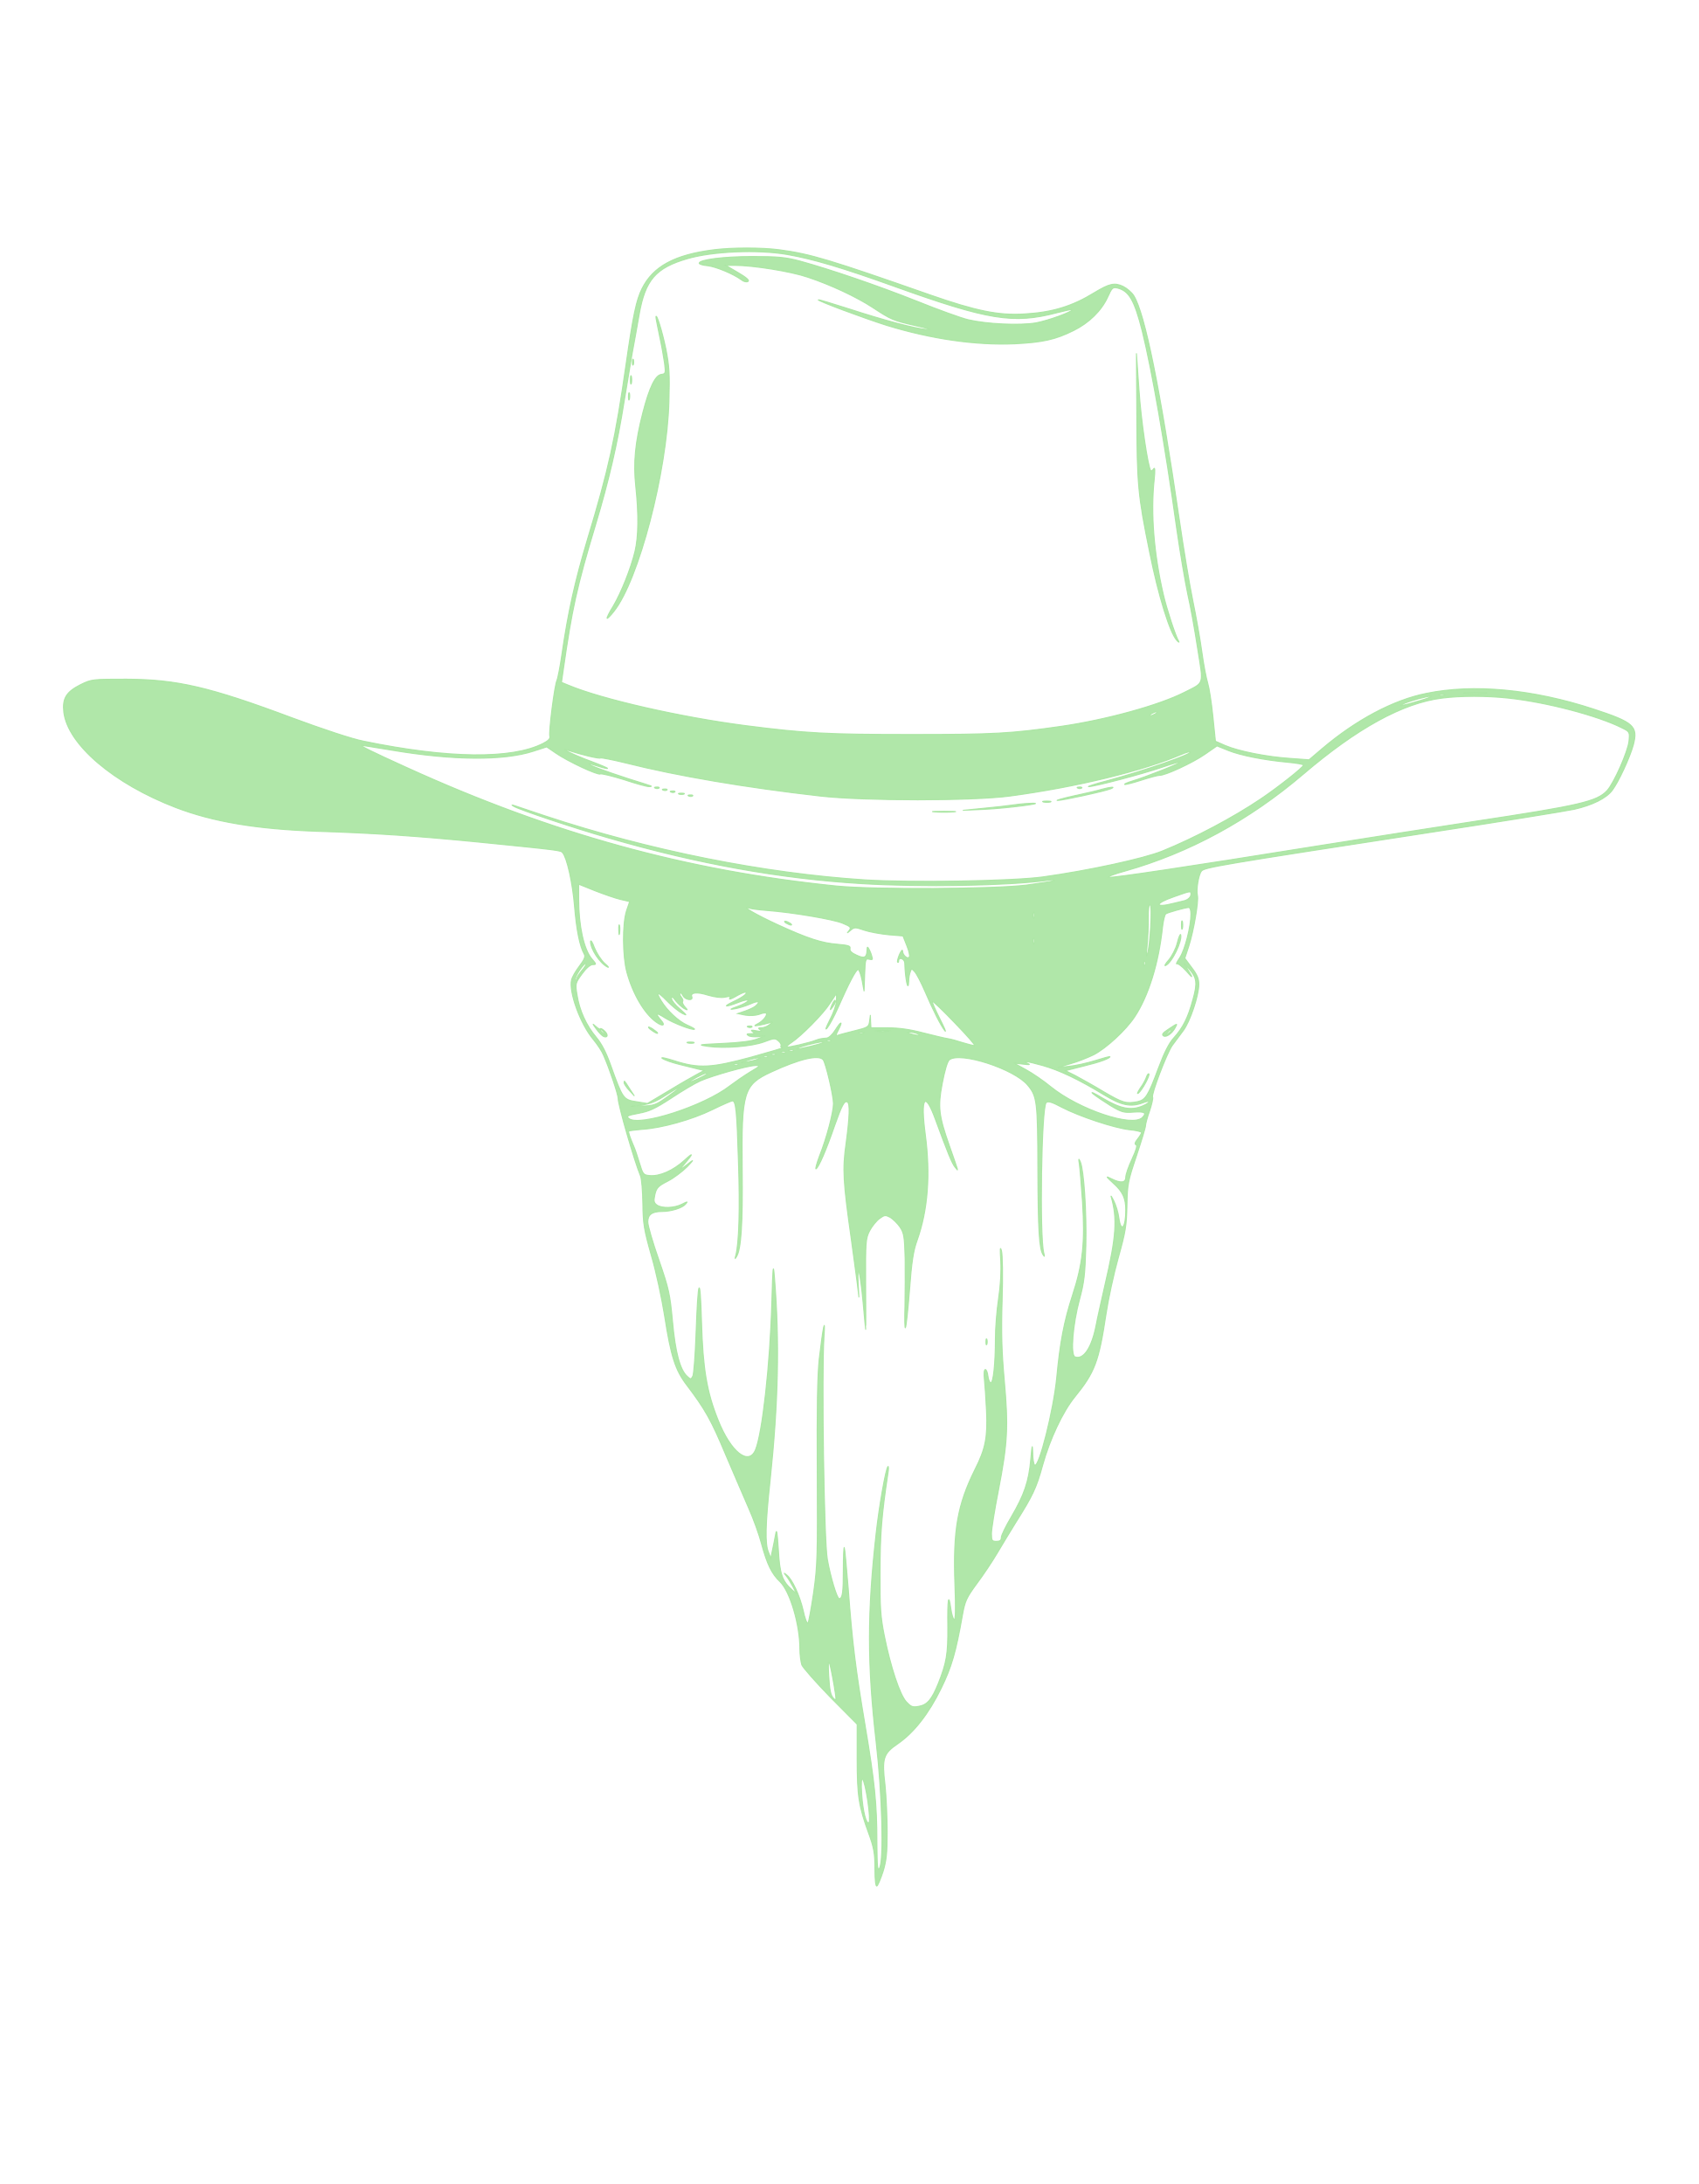
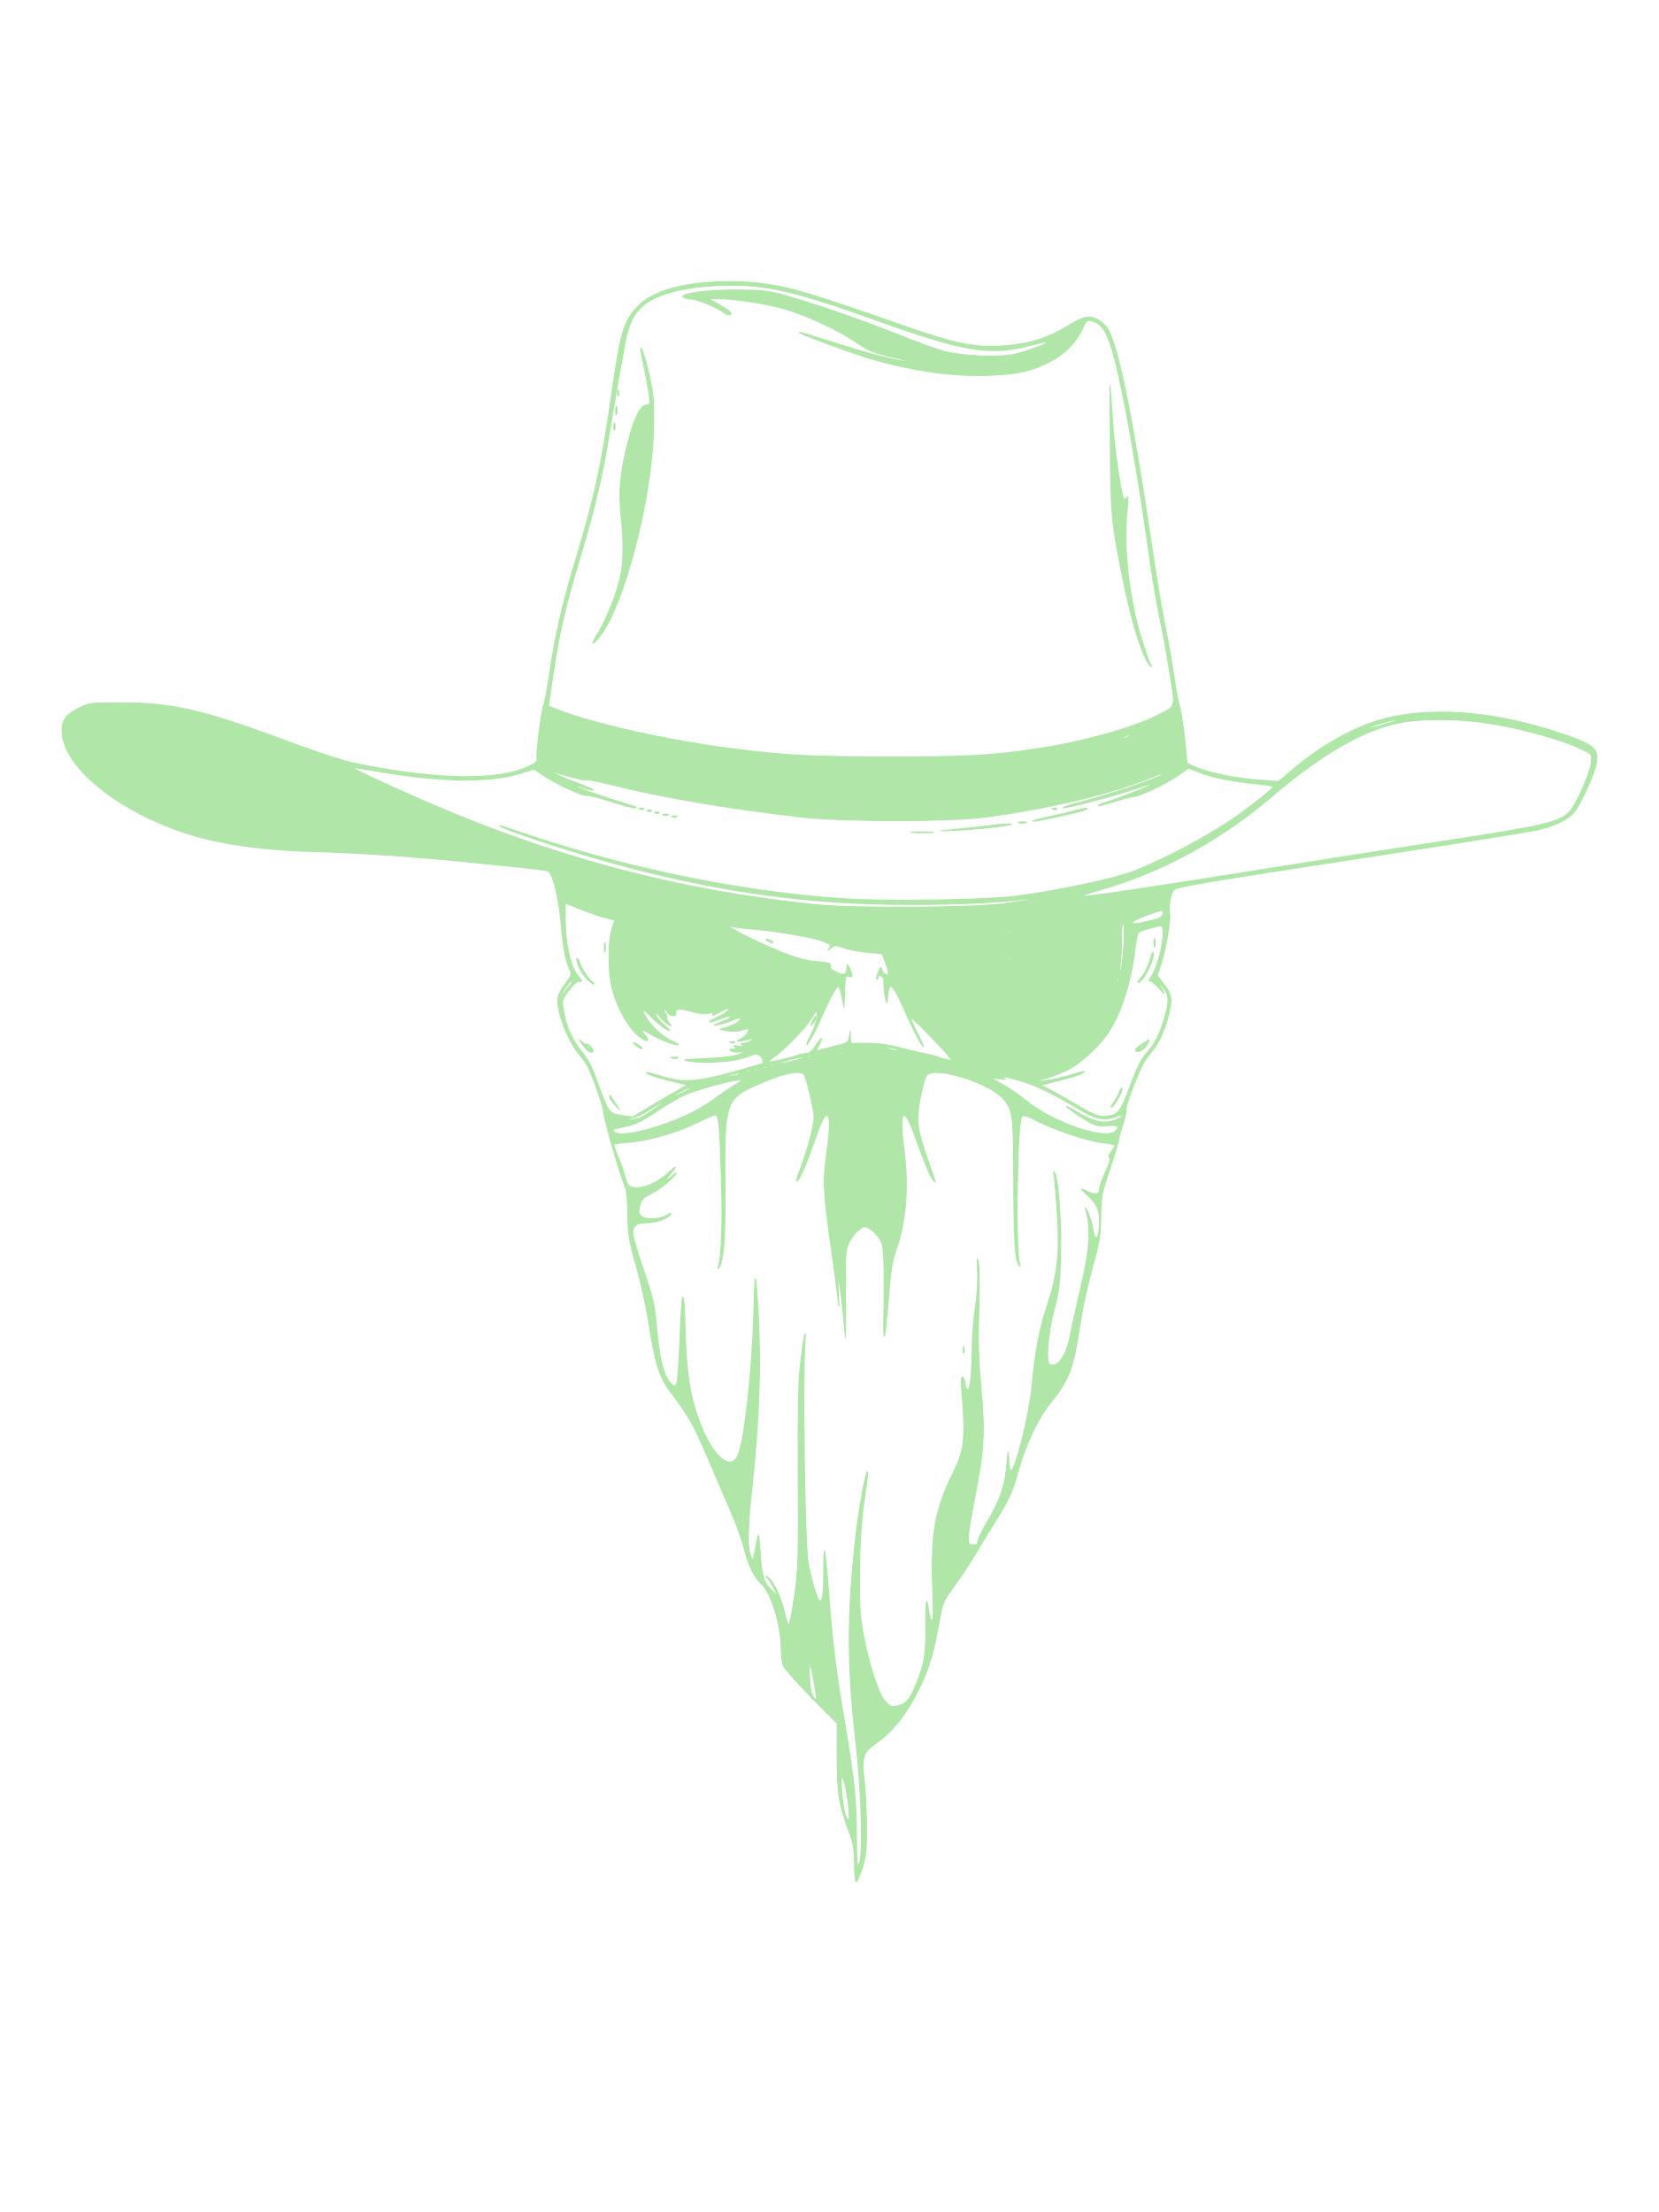
- <svg xmlns="http://www.w3.org/2000/svg" version="1.0" width="350pt" height="450pt" viewBox="0 0 860 939" preserveAspectRatio="xMidYMid meet">
+ <svg xmlns="http://www.w3.org/2000/svg" version="1.0" width="225pt" height="300pt" viewBox="0 0 860 939" preserveAspectRatio="xMidYMid meet">
  <g transform="translate(0,939) scale(0.1,-0.1)" fill="#A8E4A0" fill-opacity="0.9" stroke="#A8E4A0" stroke-width="5" stroke-opacity="0.9">
    <path d="M3613 8959 c-197 -25 -306 -84 -362 -196 -29 -58 -45 -132 -81 -383 -54 -377 -89 -535 -195 -885 -63 -210 -99 -370 -130 -585 -9 -63 -21 -122 -25 -131 -12 -22 -43 -267 -36 -284 3 -10 -8 -22 -34 -35 -158 -81 -482 -77 -908 11 -58 11 -205 60 -362 118 -419 157 -585 195 -840 196 -172 0 -176 0 -233 -28 -71 -36 -92 -69 -84 -139 20 -164 252 -362 567 -483 188 -72 407 -109 710 -120 293 -9 521 -25 825 -55 419 -42 414 -42 424 -54 22 -27 50 -151 60 -271 10 -120 26 -201 49 -242 7 -12 1 -27 -24 -60 -19 -25 -37 -56 -40 -70 -15 -60 44 -224 110 -302 20 -24 44 -60 52 -80 32 -73 74 -200 74 -220 0 -33 83 -320 113 -391 6 -14 11 -77 12 -140 1 -102 6 -132 43 -263 24 -81 53 -218 67 -305 32 -206 54 -275 113 -352 93 -123 122 -174 197 -353 43 -100 95 -222 117 -272 22 -49 51 -129 64 -178 28 -104 52 -152 93 -191 51 -49 101 -217 101 -341 0 -30 5 -66 10 -81 6 -14 71 -88 145 -164 l135 -136 0 -175 c0 -189 8 -240 59 -379 26 -72 31 -99 31 -178 0 -58 4 -91 10 -87 5 3 19 36 31 73 17 55 21 92 21 202 0 74 -5 181 -11 238 -16 134 -9 157 66 208 81 56 156 152 218 279 53 108 75 183 108 371 13 73 21 89 73 160 33 44 79 113 103 154 24 41 67 111 94 155 86 136 105 176 136 290 37 133 102 271 163 346 101 124 122 179 158 419 11 74 39 203 62 285 37 132 42 164 44 265 2 108 5 123 48 251 25 75 46 144 46 153 0 9 9 43 21 76 11 33 18 64 15 69 -8 13 71 220 99 261 14 19 39 53 55 74 35 45 80 179 80 236 0 29 -9 50 -36 85 l-35 47 20 61 c25 77 51 230 44 257 -7 27 5 104 20 123 14 19 94 32 1132 192 380 58 719 113 755 121 93 21 163 56 193 96 32 42 89 165 107 230 25 95 3 115 -202 182 -305 100 -606 129 -847 79 -166 -33 -355 -134 -526 -279 l-67 -57 -96 7 c-118 8 -260 36 -328 65 l-50 22 -13 127 c-7 70 -19 145 -26 167 -7 22 -21 94 -30 160 -9 66 -30 183 -46 260 -16 77 -47 264 -69 415 -96 655 -173 1036 -229 1126 -10 17 -35 38 -55 48 -43 20 -69 14 -145 -32 -112 -69 -213 -100 -356 -108 -130 -8 -245 16 -477 97 -508 178 -604 207 -761 228 -89 12 -242 12 -334 0z m373 -24 c132 -23 282 -68 541 -161 476 -171 604 -192 824 -134 40 10 75 18 76 16 9 -9 -121 -56 -182 -67 -82 -14 -251 -6 -343 16 -34 8 -151 50 -260 94 -199 79 -436 160 -592 203 -72 19 -109 23 -240 23 -147 0 -270 -16 -270 -34 0 -5 20 -11 44 -13 42 -5 131 -42 171 -72 11 -9 26 -12 33 -7 8 5 -9 20 -50 44 l-63 37 47 0 c91 0 284 -31 368 -60 115 -38 247 -100 328 -153 96 -63 103 -66 221 -93 64 -14 86 -22 55 -19 -68 7 -211 45 -396 105 -84 27 -154 48 -155 46 -6 -5 230 -93 347 -130 225 -69 452 -102 650 -93 138 7 204 21 296 67 77 38 140 99 172 168 22 49 26 53 51 47 58 -15 85 -62 125 -220 48 -195 113 -563 175 -1005 17 -118 42 -264 55 -325 14 -60 36 -184 50 -275 30 -189 36 -169 -68 -222 -128 -65 -396 -139 -626 -172 -251 -36 -337 -41 -755 -41 -425 0 -536 6 -840 45 -325 42 -727 133 -898 205 l-34 14 9 63 c43 303 69 422 163 733 68 226 111 411 145 625 12 74 30 182 40 240 11 58 27 148 36 200 31 176 83 237 245 284 128 37 355 47 505 21z m3532 -2222 c-27 -2 -69 -2 -95 0 -27 2 -5 3 47 3 52 0 74 -1 48 -3z m-205 -10 c-7 -2 -19 -2 -25 0 -7 3 -2 5 12 5 14 0 19 -2 13 -5z m-128 -28 c-83 -25 -118 -31 -75 -13 38 16 113 36 135 37 11 0 -16 -11 -60 -24z m453 14 c195 -21 455 -90 575 -151 39 -19 39 -21 35 -66 -5 -52 -76 -213 -111 -251 -51 -55 -136 -75 -672 -156 -203 -31 -566 -88 -805 -126 -653 -105 -1023 -160 -1045 -157 -11 2 25 16 80 31 326 92 631 258 904 491 273 233 504 360 702 385 94 12 227 12 337 0z m-1788 -79 c-8 -5 -19 -10 -25 -10 -5 0 -3 5 5 10 8 5 20 10 25 10 6 0 3 -5 -5 -10z m-3869 -184 c312 -53 570 -55 722 -5 l65 21 47 -32 c61 -42 213 -113 225 -105 5 3 59 -10 120 -29 60 -20 118 -36 127 -35 10 0 14 2 8 4 -5 2 -55 18 -110 35 -126 41 -207 71 -203 76 2 2 23 -4 47 -12 24 -8 45 -13 47 -11 3 2 -35 18 -83 36 -78 28 -174 74 -118 56 74 -24 159 -44 166 -39 4 2 61 -9 126 -25 261 -66 610 -125 988 -168 222 -25 771 -25 957 0 337 45 678 128 872 212 21 9 40 14 43 12 11 -11 -231 -95 -424 -147 -59 -15 -100 -29 -91 -29 26 -1 270 63 372 98 49 17 91 29 93 27 5 -5 -181 -78 -245 -97 -23 -7 -40 -14 -38 -17 3 -2 40 7 83 21 43 14 85 25 93 25 28 -2 168 63 230 106 l62 43 57 -23 c62 -25 182 -49 304 -60 42 -4 77 -10 77 -14 0 -10 -130 -113 -215 -170 -139 -94 -335 -198 -500 -265 -93 -38 -374 -99 -605 -131 -155 -21 -662 -30 -900 -15 -513 33 -1092 149 -1620 324 -74 25 -144 48 -155 52 -15 5 -16 4 -5 -3 26 -17 307 -111 485 -162 448 -130 864 -205 1275 -230 306 -19 743 -11 940 16 25 4 42 4 39 0 -3 -3 -66 -13 -140 -23 -165 -21 -775 -24 -964 -5 -758 77 -1437 264 -2176 600 -174 79 -239 111 -228 112 3 0 70 -11 150 -24z m1160 -756 l47 -11 -16 -47 c-21 -66 -20 -230 2 -311 30 -110 89 -210 148 -252 33 -24 49 -18 26 8 -33 39 -27 42 19 13 43 -27 142 -65 150 -57 1 2 -15 11 -38 21 -43 19 -100 72 -130 121 -31 50 -21 51 28 1 25 -26 60 -54 77 -63 27 -13 26 -11 -11 22 -24 20 -43 44 -43 53 1 13 6 10 21 -11 12 -15 31 -32 42 -39 21 -11 21 -10 4 9 -9 11 -14 23 -11 26 4 4 1 13 -6 22 -7 9 -10 18 -7 21 3 3 10 -3 16 -15 12 -21 52 -26 44 -4 -9 22 26 26 82 8 35 -10 66 -14 86 -10 25 6 30 4 23 -6 -4 -7 9 -3 30 9 20 12 42 22 47 22 22 0 -6 -23 -55 -46 -61 -29 -46 -32 24 -5 30 12 50 15 47 8 -2 -6 -25 -19 -53 -29 -40 -14 -42 -17 -14 -12 19 3 54 14 78 24 42 19 55 14 27 -10 -8 -7 -32 -18 -52 -25 l-38 -13 39 -8 c24 -4 52 -2 70 4 16 7 32 9 35 6 9 -8 -14 -38 -40 -52 -24 -13 -24 -14 6 -9 17 3 39 9 50 12 20 7 20 6 1 -9 -11 -9 -29 -16 -40 -16 -18 0 -19 -2 -6 -11 11 -8 6 -9 -20 -4 -26 5 -31 4 -20 -4 12 -9 10 -11 -10 -11 -20 0 -22 -2 -10 -10 8 -5 31 -7 50 -5 l35 5 -40 -16 c-26 -11 -86 -19 -175 -23 -127 -6 -131 -7 -76 -15 85 -12 222 -1 286 23 50 19 55 19 72 4 10 -8 15 -20 12 -24 -3 -5 1 -9 8 -10 7 0 -63 -21 -157 -47 -203 -55 -266 -59 -390 -19 -44 14 -72 20 -62 12 10 -7 48 -21 85 -30 37 -9 81 -20 97 -24 l30 -7 -35 -19 c-19 -10 -84 -47 -143 -83 l-109 -65 -56 9 c-66 10 -69 15 -129 182 -23 66 -47 112 -74 144 -51 61 -85 136 -97 213 -10 59 -9 61 25 108 21 29 42 47 55 47 19 0 18 2 -6 30 -40 48 -66 167 -66 301 l0 76 82 -33 c46 -18 104 -38 129 -44z m2889 26 c0 -14 -15 -28 -35 -33 -5 -1 -28 -7 -50 -12 -100 -26 -101 -2 -2 32 87 31 87 31 87 13z m-204 -165 c-3 -58 -10 -119 -16 -136 -6 -21 -7 -9 -2 40 4 39 7 102 6 142 0 45 3 70 9 66 6 -4 7 -46 3 -112z m-1943 83 c131 -10 337 -45 384 -65 41 -17 44 -21 32 -37 -12 -15 -12 -15 7 1 20 17 24 17 70 1 27 -9 82 -19 123 -23 l73 -6 19 -48 c11 -27 17 -53 13 -58 -8 -14 -34 9 -34 30 -1 9 -7 1 -16 -18 -8 -19 -12 -36 -9 -39 3 -3 5 0 5 6 0 23 30 12 31 -10 2 -79 18 -155 20 -92 0 16 4 37 8 47 6 18 7 18 23 0 9 -10 32 -54 51 -98 41 -96 80 -173 101 -200 9 -11 -3 17 -26 62 -23 46 -40 84 -37 87 2 2 54 -47 114 -110 61 -63 106 -114 99 -114 -6 0 -33 7 -60 15 -27 9 -60 18 -74 20 -14 2 -69 15 -124 29 -68 18 -124 26 -182 26 l-84 0 -2 33 -1 32 -4 -31 c-4 -30 -8 -32 -76 -49 -40 -10 -78 -20 -85 -23 -11 -4 -10 3 3 27 24 47 14 47 -15 1 -14 -23 -33 -41 -45 -42 -27 -2 -37 -4 -55 -11 -29 -12 -142 -38 -146 -34 -3 2 8 12 23 22 49 32 162 146 194 197 17 26 32 48 33 48 2 0 2 -15 1 -34 0 -18 -15 -62 -34 -97 -20 -40 -25 -55 -12 -39 11 14 35 58 53 99 55 125 92 196 103 196 5 0 14 -25 20 -55 l10 -55 3 84 c3 78 4 83 23 78 17 -4 19 -2 13 16 -3 12 -10 29 -15 37 -7 12 -8 11 -9 -5 -1 -40 -13 -46 -53 -27 -25 11 -36 22 -33 33 3 14 -8 17 -63 22 -79 6 -151 29 -303 99 -107 49 -190 97 -145 84 11 -4 51 -9 90 -12z m2147 -18 c0 -62 -30 -180 -56 -220 -14 -21 -21 -35 -16 -32 6 3 27 -13 48 -36 37 -43 37 -39 2 17 -19 29 -18 28 10 -4 42 -47 46 -72 22 -158 -25 -92 -50 -142 -96 -193 -25 -27 -49 -75 -79 -155 -52 -140 -65 -160 -106 -169 -58 -11 -74 -6 -170 50 -51 31 -116 67 -144 82 l-50 25 91 23 c83 20 134 39 134 48 0 2 -34 -7 -75 -20 -42 -13 -101 -26 -133 -29 l-57 -6 65 19 c36 10 88 31 117 45 64 33 163 124 208 192 70 105 122 273 141 453 4 34 11 65 17 69 11 7 96 31 115 32 7 1 12 -12 12 -33z m-793 -18 c-3 -7 -5 -2 -5 12 0 14 2 19 5 13 2 -7 2 -19 0 -25z m0 -130 c-3 -7 -5 -2 -5 12 0 14 2 19 5 13 2 -7 2 -19 0 -25z m560 -110 c-3 -8 -6 -5 -6 6 -1 11 2 17 5 13 3 -3 4 -12 1 -19z m-2851 -28 c-14 -17 -26 -36 -26 -42 0 -6 -3 -8 -6 -5 -4 4 5 25 20 48 15 22 30 38 33 35 3 -3 -6 -19 -21 -36z m1557 -307 c-18 -2 -48 -2 -65 0 -18 2 -4 4 32 4 36 0 50 -2 33 -4z m-130 -10 c-7 -2 -19 -2 -25 0 -7 3 -2 5 12 5 14 0 19 -2 13 -5z m272 -3 c25 -11 -1 -11 -35 0 -20 6 -21 8 -5 8 11 0 29 -3 40 -8z m-438 -36 c-3 -3 -12 -4 -19 -1 -8 3 -5 6 6 6 11 1 17 -2 13 -5z m-38 -8 c-7 -7 -131 -37 -136 -33 -2 3 22 11 54 20 59 15 90 20 82 13z m-152 -42 c-3 -3 -12 -4 -19 -1 -8 3 -5 6 6 6 11 1 17 -2 13 -5z m-40 -10 c-3 -3 -12 -4 -19 -1 -8 3 -5 6 6 6 11 1 17 -2 13 -5z m-50 -10 c-3 -3 -12 -4 -19 -1 -8 3 -5 6 6 6 11 1 17 -2 13 -5z m-40 -10 c-3 -3 -12 -4 -19 -1 -8 3 -5 6 6 6 11 1 17 -2 13 -5z m-52 -13 c-11 -5 -36 -11 -55 -14 -35 -6 -34 -6 5 8 43 14 84 19 50 6z m333 -3 c13 -17 52 -181 52 -222 0 -42 -34 -173 -70 -263 -15 -40 -23 -70 -18 -67 14 9 51 94 93 216 37 105 51 132 66 122 13 -8 11 -74 -7 -208 -19 -132 -15 -196 27 -491 10 -77 24 -174 29 -215 l9 -75 -4 75 c-5 118 11 50 25 -100 6 -74 13 -136 13 -137 1 -1 1 102 0 228 -1 216 0 231 20 271 12 23 35 51 50 62 26 19 30 19 55 6 14 -9 37 -31 49 -49 20 -30 23 -48 26 -160 1 -69 0 -178 -1 -241 -2 -63 -1 -112 2 -109 4 3 13 89 21 190 11 145 19 199 39 254 54 152 68 331 41 535 -25 190 -2 223 52 74 60 -163 83 -221 99 -240 18 -22 21 -34 -28 106 -55 156 -60 199 -37 319 13 67 26 111 36 119 55 42 327 -46 396 -128 48 -57 51 -82 52 -425 1 -316 7 -407 27 -435 7 -11 8 -9 3 10 -22 84 -12 737 12 761 9 9 28 4 80 -24 89 -46 263 -104 341 -113 34 -3 62 -10 62 -14 0 -4 -9 -19 -20 -33 -14 -17 -16 -27 -8 -29 8 -3 1 -26 -20 -72 -18 -38 -32 -79 -32 -92 0 -29 -25 -32 -73 -8 -30 15 -29 13 10 -23 48 -43 63 -76 63 -136 0 -90 -24 -117 -35 -39 -3 26 -15 65 -26 87 -11 22 -17 31 -13 20 32 -111 26 -202 -31 -445 -18 -80 -39 -172 -45 -205 -22 -114 -64 -177 -107 -161 -24 9 -11 166 23 291 23 85 28 125 32 272 4 172 -10 382 -28 425 -9 19 -10 18 -5 -12 3 -19 10 -105 16 -192 13 -203 2 -312 -51 -473 -43 -132 -63 -239 -80 -420 -16 -160 -89 -453 -111 -439 -5 3 -10 31 -10 62 -2 48 -3 44 -10 -33 -10 -112 -33 -179 -98 -290 -28 -47 -51 -94 -51 -105 0 -15 -7 -20 -25 -20 -22 0 -25 4 -25 39 0 22 16 122 36 223 46 237 50 320 29 553 -13 145 -16 240 -11 405 4 122 2 230 -3 250 -7 26 -8 13 -4 -50 3 -53 -1 -125 -11 -191 -9 -59 -16 -149 -16 -200 0 -132 -11 -230 -24 -226 -6 2 -12 18 -14 35 -2 18 -8 32 -13 32 -6 0 -8 -20 -5 -47 3 -27 8 -100 11 -163 6 -133 -5 -191 -59 -297 -88 -178 -111 -306 -101 -582 5 -126 3 -181 -4 -177 -6 4 -13 29 -17 57 -11 83 -17 46 -15 -93 1 -138 -6 -181 -48 -287 -33 -81 -55 -108 -98 -116 -33 -6 -40 -3 -65 24 -32 36 -78 173 -110 331 -20 100 -23 143 -22 325 0 191 8 288 40 500 4 22 3 37 0 34 -11 -10 -44 -196 -60 -339 -45 -401 -45 -661 0 -1055 31 -269 40 -602 17 -640 -10 -16 -12 8 -13 131 0 194 -11 304 -60 594 -48 284 -65 421 -85 689 -9 113 -18 207 -20 210 -3 2 -5 -48 -5 -112 0 -115 -4 -147 -21 -147 -11 0 -45 113 -60 200 -17 94 -29 942 -17 1125 8 114 -5 52 -24 -111 -9 -86 -12 -247 -10 -575 2 -417 1 -469 -18 -605 -12 -82 -25 -153 -29 -157 -5 -5 -16 23 -24 62 -18 78 -56 160 -84 181 -17 14 -17 14 -2 -5 9 -11 24 -36 34 -55 l18 -35 -22 19 c-51 45 -63 81 -70 204 -6 93 -9 109 -14 77 -4 -22 -11 -58 -16 -80 l-8 -40 -12 30 c-18 42 -16 138 8 360 42 397 49 707 22 1035 -6 73 -8 55 -13 -130 -9 -316 -48 -663 -83 -747 -35 -82 -125 -10 -189 151 -58 144 -77 262 -84 496 -7 253 -18 228 -28 -65 -4 -104 -11 -198 -16 -208 -9 -18 -11 -18 -29 -1 -36 33 -60 122 -74 279 -13 138 -18 162 -69 310 -31 88 -56 174 -56 192 0 37 21 53 72 53 47 0 103 18 119 37 13 15 11 15 -18 0 -39 -20 -102 -22 -127 -4 -16 12 -17 20 -10 53 8 34 17 43 64 67 30 15 75 49 100 74 25 26 34 38 20 27 -55 -44 -66 -49 -39 -19 51 60 53 69 4 24 -57 -52 -126 -82 -176 -77 -31 3 -34 6 -51 63 -10 33 -22 69 -27 80 -23 54 -31 78 -27 82 2 2 33 6 68 9 98 6 252 49 354 99 51 25 97 45 102 45 18 0 23 -47 31 -310 8 -237 3 -411 -14 -474 -5 -18 -4 -18 4 -5 24 37 32 172 29 444 -4 391 6 426 147 491 145 67 240 89 263 62z m1111 -29 c85 -24 184 -71 310 -148 89 -54 136 -64 197 -41 43 17 41 2 -2 -16 -58 -24 -110 -14 -201 40 -43 26 -65 36 -49 22 16 -13 56 -40 90 -61 54 -32 67 -36 114 -32 58 4 70 -3 46 -27 -50 -51 -321 40 -464 156 -35 29 -92 68 -125 86 l-60 33 45 -5 c32 -4 39 -3 25 3 -34 16 -5 12 74 -10z m-1542 5 c-3 -3 -12 -4 -19 -1 -8 3 -5 6 6 6 11 1 17 -2 13 -5z m62 -37 c-30 -18 -76 -50 -104 -71 -131 -102 -460 -208 -511 -165 -14 12 -8 15 50 26 54 10 84 24 165 77 54 36 120 75 147 87 61 27 239 77 278 78 28 1 26 -2 -25 -32z m-220 -11 c-10 -9 -89 -46 -89 -41 0 6 72 44 84 45 5 0 7 -2 5 -4z m-144 -74 c-6 -5 -34 -26 -64 -47 -47 -34 -62 -39 -115 -41 l-61 -2 55 7 c40 5 73 18 120 49 62 39 86 52 65 34z m788 -3020 c13 -80 13 -83 -4 -65 -13 14 -19 41 -23 113 -6 106 3 89 27 -48z m171 -587 c8 -55 11 -104 6 -108 -13 -14 -31 54 -37 143 -8 117 11 95 31 -35z" />
    <path d="M3321 8620 c-1 -3 8 -46 18 -95 11 -50 22 -113 26 -142 6 -49 5 -52 -17 -55 -30 -4 -60 -65 -93 -193 -39 -151 -49 -255 -36 -374 15 -139 14 -254 -4 -329 -21 -87 -69 -207 -110 -277 -20 -32 -34 -60 -31 -62 2 -2 18 14 35 36 125 158 268 702 278 1061 4 142 2 179 -16 269 -18 87 -47 180 -50 161z" />
    <path d="M5756 8115 c1 -345 6 -399 65 -688 45 -223 102 -406 137 -445 9 -10 14 -13 11 -7 -16 25 -62 166 -79 240 -48 207 -64 411 -46 580 5 47 4 65 -3 55 -5 -8 -12 -12 -14 -10 -15 19 -50 257 -60 410 l-13 185 2 -320z" />
    <path d="M3202 8390 c0 -14 2 -19 5 -12 2 6 2 18 0 25 -3 6 -5 1 -5 -13z" />
    <path d="M3192 8300 c0 -19 2 -27 5 -17 2 9 2 25 0 35 -3 9 -5 1 -5 -18z" />
    <path d="M3182 8215 c0 -16 2 -22 5 -12 2 9 2 23 0 30 -3 6 -5 -1 -5 -18z" />
    <path d="M3318 6233 c7 -3 16 -2 19 1 4 3 -2 6 -13 5 -11 0 -14 -3 -6 -6z" />
    <path d="M5458 6233 c7 -3 16 -2 19 1 4 3 -2 6 -13 5 -11 0 -14 -3 -6 -6z" />
    <path d="M5580 6228 c-19 -6 -82 -21 -140 -33 -58 -13 -97 -24 -86 -24 22 -1 238 46 270 59 29 12 -1 10 -44 -2z" />
    <path d="M3358 6223 c7 -3 16 -2 19 1 4 3 -2 6 -13 5 -11 0 -14 -3 -6 -6z" />
    <path d="M3398 6213 c7 -3 16 -2 19 1 4 3 -2 6 -13 5 -11 0 -14 -3 -6 -6z" />
    <path d="M3438 6203 c6 -2 18 -2 25 0 6 3 1 5 -13 5 -14 0 -19 -2 -12 -5z" />
    <path d="M3488 6193 c7 -3 16 -2 19 1 4 3 -2 6 -13 5 -11 0 -14 -3 -6 -6z" />
    <path d="M5283 6163 c9 -2 25 -2 35 0 9 3 1 5 -18 5 -19 0 -27 -2 -17 -5z" />
    <path d="M5135 6149 c-33 -5 -105 -13 -160 -18 l-100 -10 110 5 c109 5 312 31 245 31 -19 0 -62 -3 -95 -8z" />
    <path d="M4733 6113 c26 -2 68 -2 95 0 26 2 4 3 -48 3 -52 0 -74 -1 -47 -3z" />
    <path d="M3133 5515 c0 -22 2 -30 4 -17 2 12 2 30 0 40 -3 9 -5 -1 -4 -23z" />
    <path d="M2990 5457 c-1 -37 47 -110 85 -129 11 -6 5 3 -13 18 -18 16 -41 52 -52 79 -10 28 -19 42 -20 32z" />
    <path d="M3020 5013 c13 -18 29 -34 36 -37 22 -9 25 10 4 29 -11 10 -20 14 -20 10 0 -4 -10 0 -22 11 -20 18 -20 17 2 -13z m41 -20 c13 -16 12 -17 -3 -4 -17 13 -22 21 -14 21 2 0 10 -8 17 -17z" />
    <path d="M3284 5021 c7 -11 46 -35 46 -28 0 3 -12 12 -26 22 -15 9 -23 12 -20 6z" />
    <path d="M3788 5023 c7 -3 16 -2 19 1 4 3 -2 6 -13 5 -11 0 -14 -3 -6 -6z" />
    <path d="M3483 4943 c9 -2 23 -2 30 0 6 3 -1 5 -18 5 -16 0 -22 -2 -12 -5z" />
    <path d="M3160 4742 c0 -6 12 -24 26 -39 l26 -28 -23 35 c-29 46 -29 45 -29 32z" />
    <path d="M3980 5550 c8 -5 20 -10 25 -10 6 0 3 5 -5 10 -8 5 -19 10 -25 10 -5 0 -3 -5 5 -10z" />
    <path d="M4211 5133 c-10 -26 -10 -27 4 -9 8 11 15 23 15 28 0 15 -7 8 -19 -19z" />
    <path d="M5982 5540 c0 -19 2 -27 5 -17 2 9 2 25 0 35 -3 9 -5 1 -5 -18z" />
    <path d="M5961 5450 c-7 -29 -27 -67 -43 -86 -17 -19 -24 -32 -17 -29 32 12 87 126 77 157 -2 5 -10 -13 -17 -42z" />
    <path d="M5916 5013 c-29 -19 -35 -27 -25 -34 14 -9 44 12 60 43 12 22 12 22 -35 -9z m14 -7 c0 -2 -8 -10 -17 -17 -16 -13 -17 -12 -4 4 13 16 21 21 21 13z" />
    <path d="M5805 4772 c-3 -11 -17 -38 -32 -58 -14 -22 -18 -32 -8 -24 19 16 59 90 52 97 -3 2 -8 -4 -12 -15z" />
    <path d="M4992 3430 c0 -14 2 -19 5 -12 2 6 2 18 0 25 -3 6 -5 1 -5 -13z" />
  </g>
</svg>
